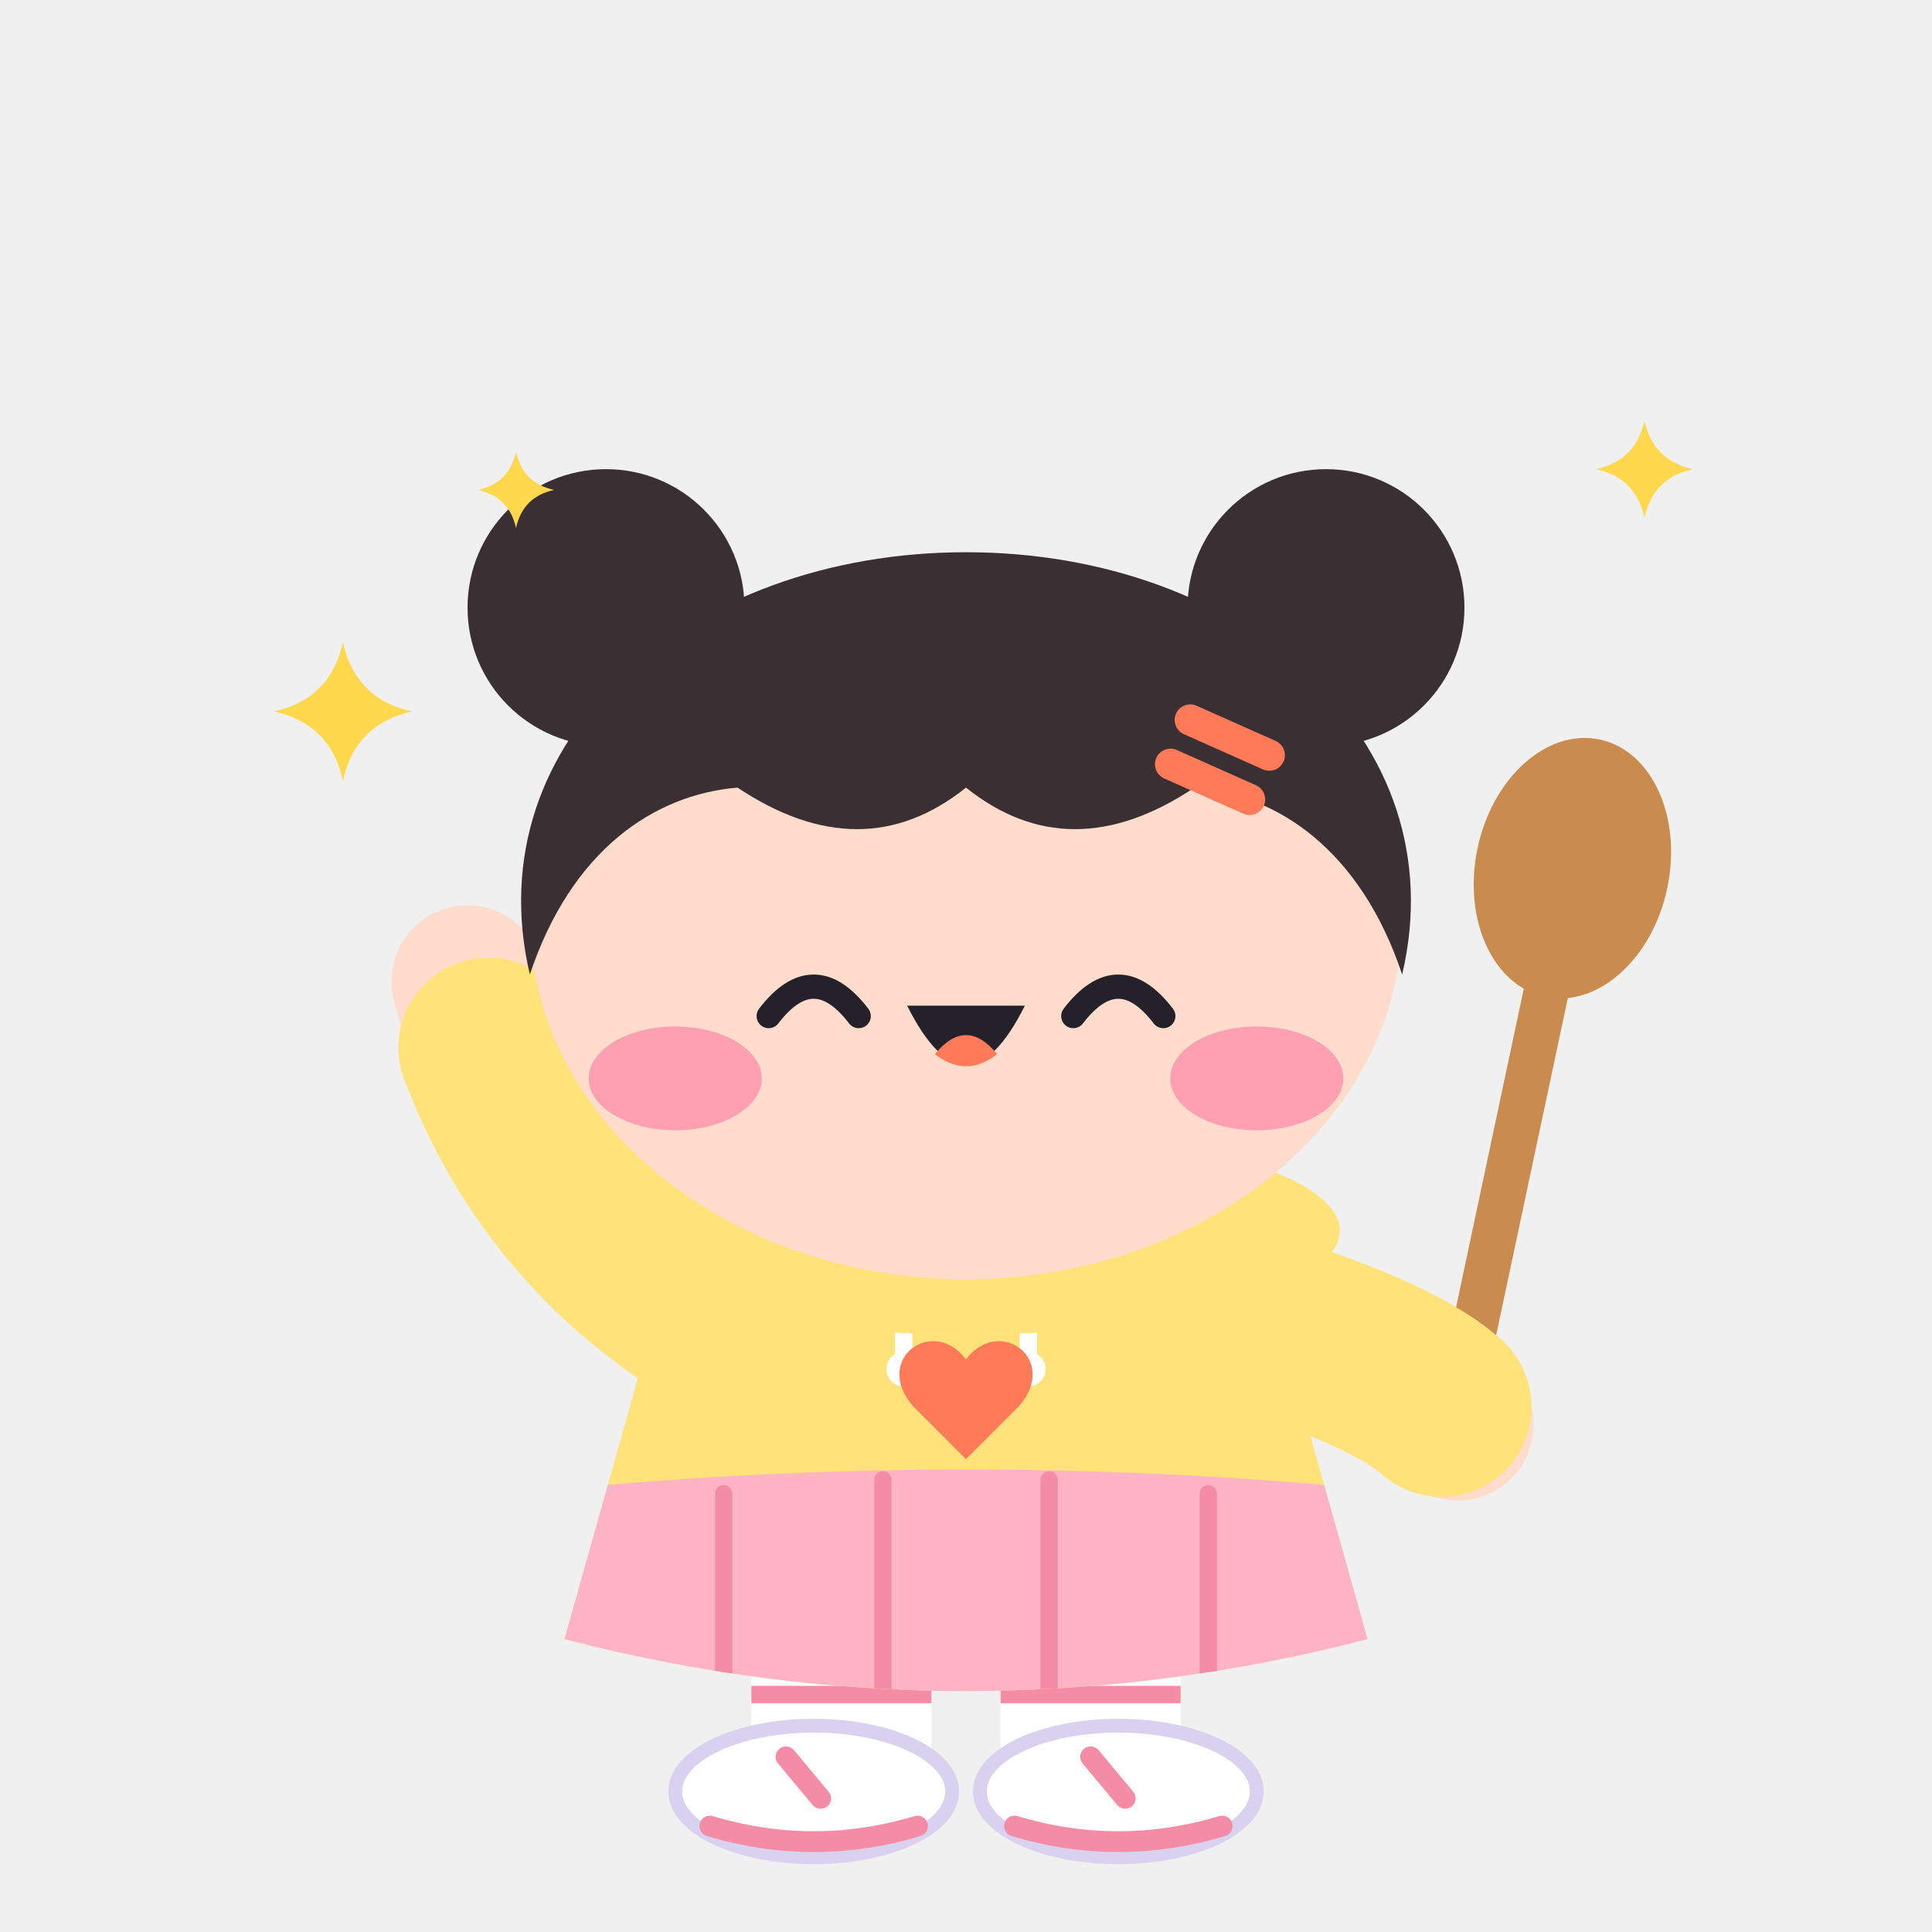
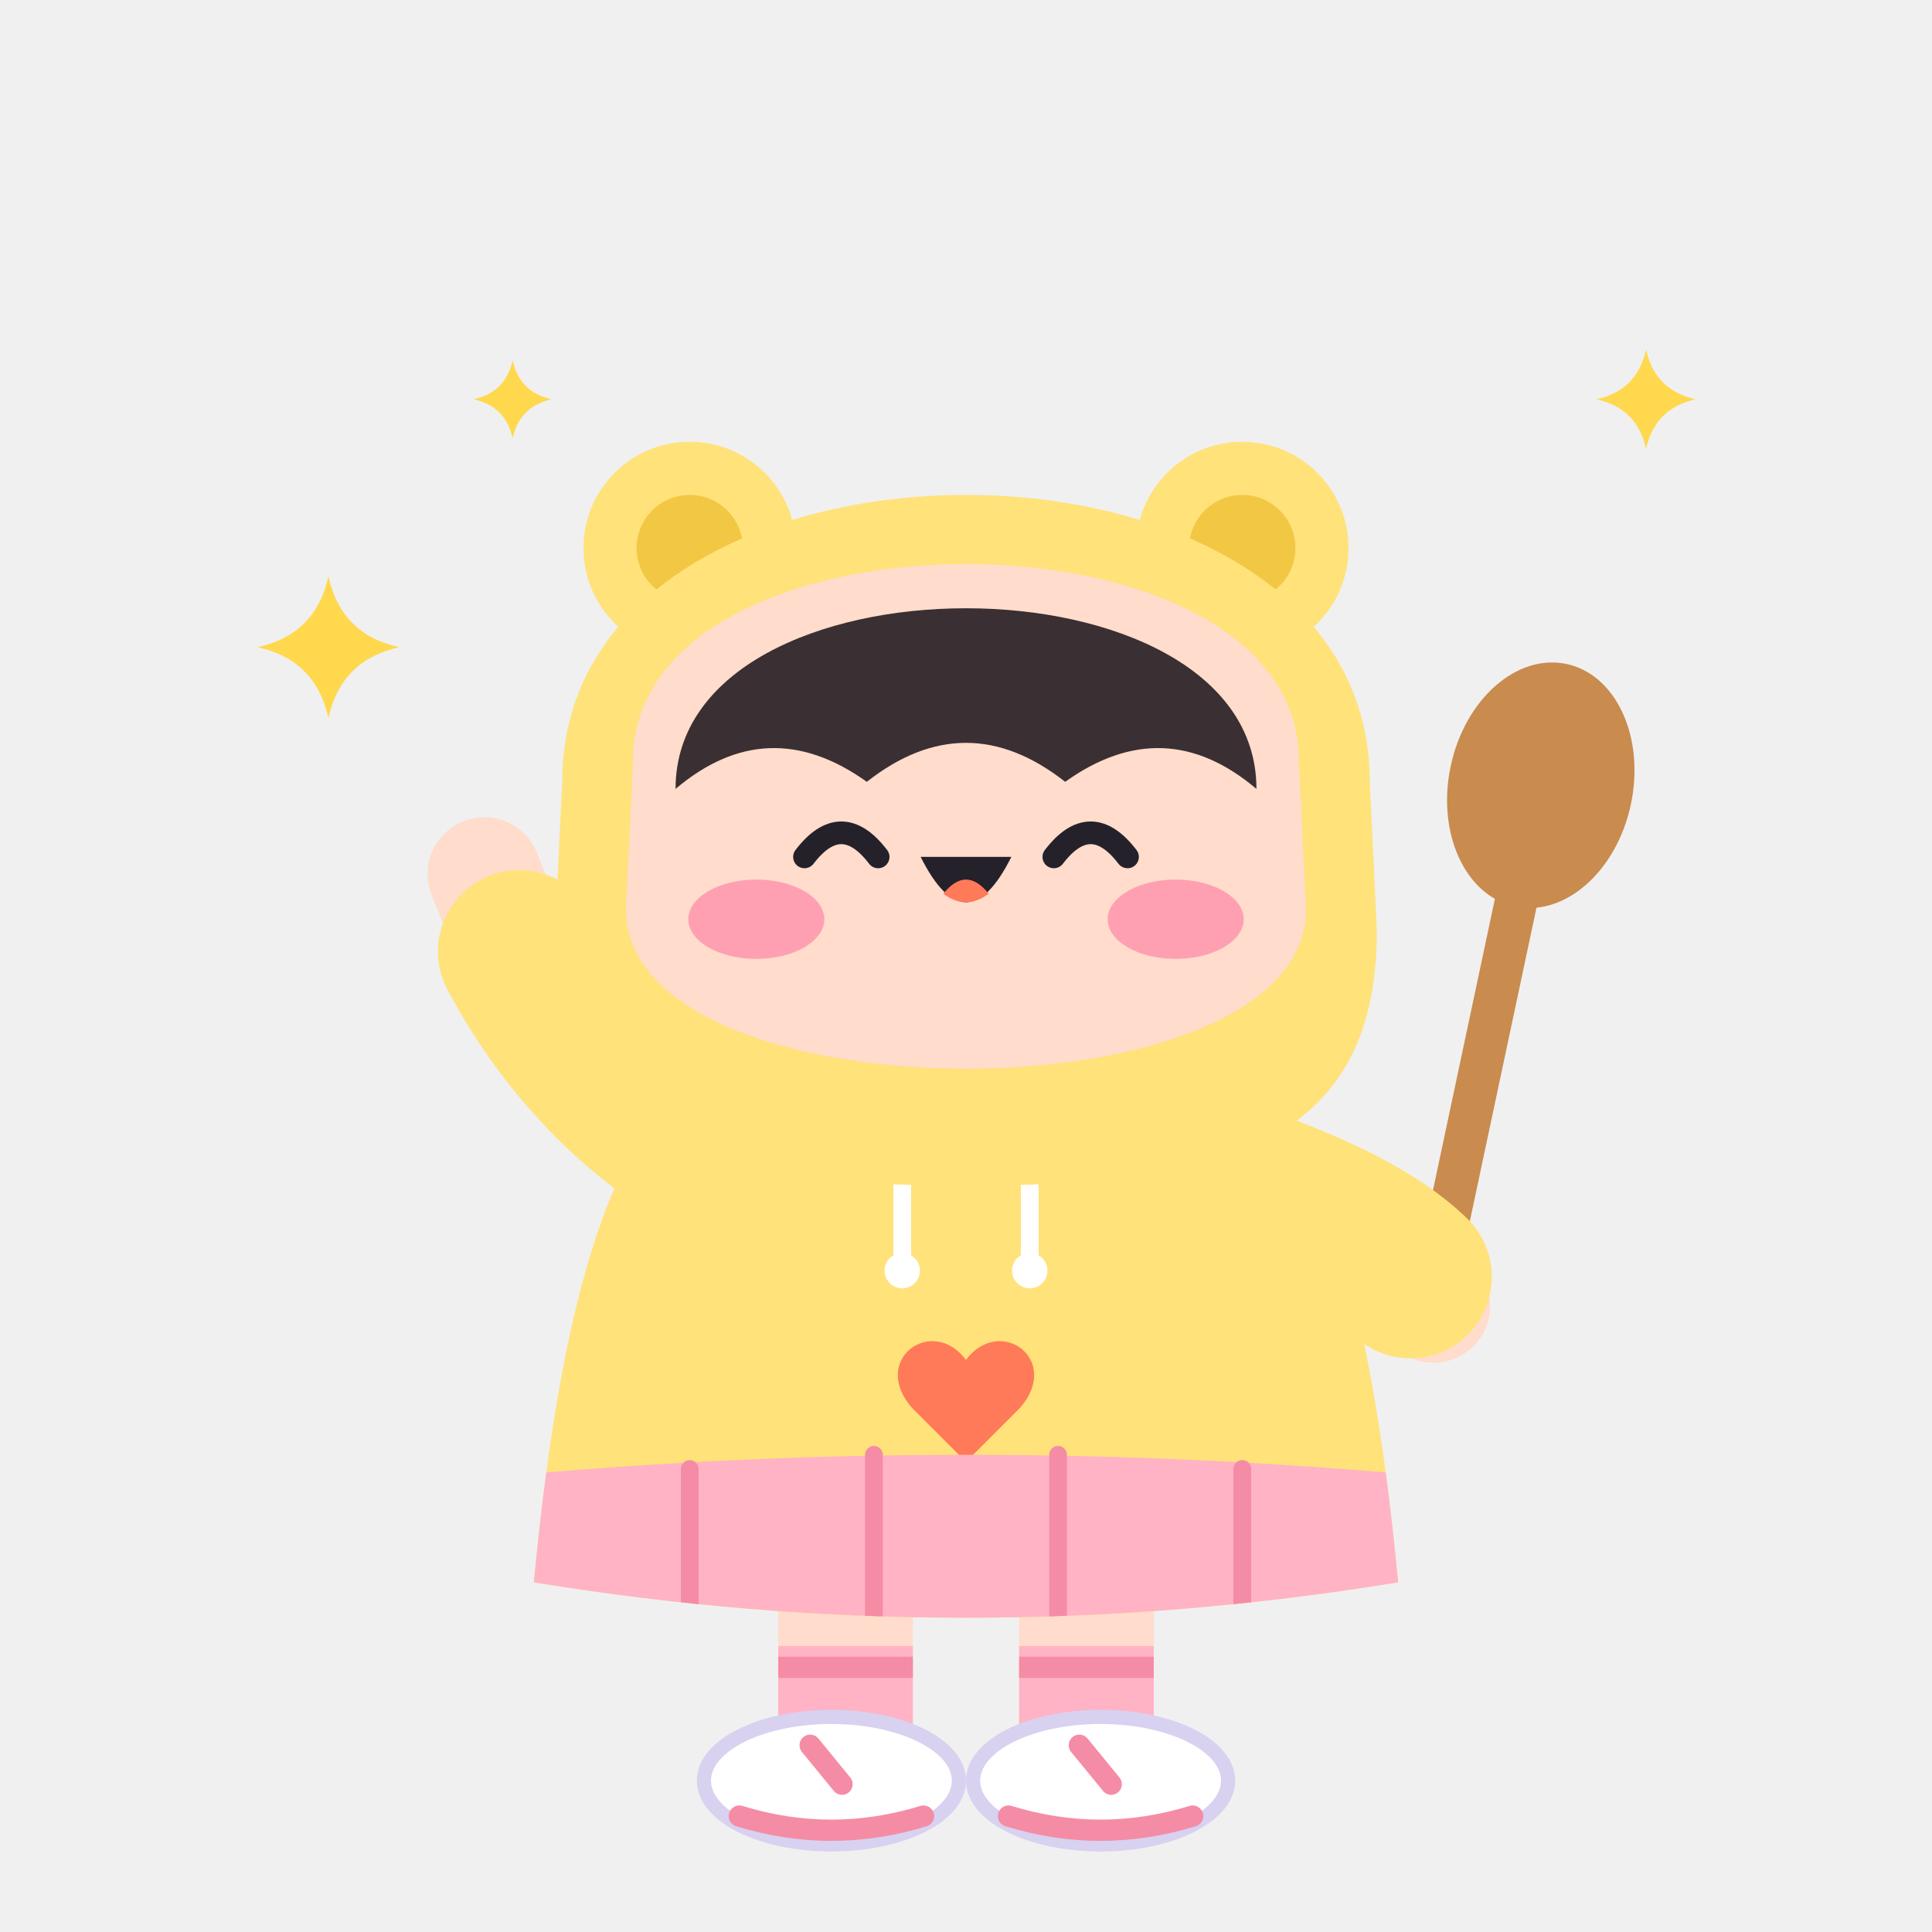
<svg xmlns="http://www.w3.org/2000/svg" viewBox="0 0 480 480" width="480" height="480">
-   <g transform="translate(240 464) scale(0.86) translate(-240 -464)">
-     <path d="M204 392 V430 M276 392 V430" stroke="#FFFFFF" stroke-width="52" stroke-linecap="round" />
-     <path d="M178 402 h52 M250 402 h52 M178 414 h52 M250 414 h52" stroke="#F58CA5" stroke-width="5" />
-     <ellipse cx="196" cy="442" rx="40" ry="19" fill="#FFFFFF" stroke="#D8D1F0" stroke-width="4" />
-     <path d="M166 452 q30 9 60 0" stroke="#F58CA5" stroke-width="6" stroke-linecap="round" fill="none" />
-     <path d="M188 432 l10 12" stroke="#F58CA5" stroke-width="6" stroke-linecap="round" />
-     <ellipse cx="284" cy="442" rx="40" ry="19" fill="#FFFFFF" stroke="#D8D1F0" stroke-width="4" />
-     <path d="M254 452 q30 9 60 0" stroke="#F58CA5" stroke-width="6" stroke-linecap="round" fill="none" />
-     <path d="M276 432 l10 12" stroke="#F58CA5" stroke-width="6" stroke-linecap="round" />
-     <path d="M164 304 Q112.0 270.0 96 208" stroke="#FFDCCB" stroke-width="44" stroke-linecap="round" fill="none" />
-     <path d="M164 304 Q120.32 275.44 102.042 227.123" stroke="#FFE27A" stroke-width="52" stroke-linecap="round" fill="none" />
-     <clipPath id="c31664">
-       <path d="M160 270 Q240 246 320 270 L356 398 Q240 428 124 398 Z" />
+   <g transform="translate(240 460) scale(0.88) translate(-240 -460)">
+     <path d="M206 372 V424 M274 372 V424" stroke="#FFDCCB" stroke-width="38" stroke-linecap="round" />
+     <path d="M206 402 V426 M274 402 V426" stroke="#FFB3C4" stroke-width="38" stroke-linecap="butt" />
+     <path d="M187 408 h38 M255 408 h38" stroke="#F58CA5" stroke-width="6" />
+     <ellipse cx="202" cy="440" rx="36" ry="18" fill="#FFFFFF" stroke="#D8D1F0" stroke-width="4" />
+     <path d="M176 450 q26 8 52 0" stroke="#F58CA5" stroke-width="6" stroke-linecap="round" fill="none" />
+     <path d="M196 430 l9 11" stroke="#F58CA5" stroke-width="6" stroke-linecap="round" />
+     <ellipse cx="278" cy="440" rx="36" ry="18" fill="#FFFFFF" stroke="#D8D1F0" stroke-width="4" />
+     <path d="M252 450 q26 8 52 0" stroke="#F58CA5" stroke-width="6" stroke-linecap="round" fill="none" />
+     <path d="M272 430 l9 11" stroke="#F58CA5" stroke-width="6" stroke-linecap="round" />
+     <path d="M176 268 Q126.0 242.0 104 184" stroke="#FFDCCB" stroke-width="32" stroke-linecap="round" fill="none" />
+     <path d="M176 268 Q136.0 247.2 113.92 205.92" stroke="#FFE27A" stroke-width="46" stroke-linecap="round" fill="none" />
+     <clipPath id="c9">
+       <path d="M180 232 C142 242 126 300 118 384 Q240 404 362 384 C354 300 338 242 300 232 Z" />
    </clipPath>
-     <path d="M160 270 Q240 246 320 270 L356 398 Q240 428 124 398 Z" fill="#FFE27A" />
-     <g clip-path="url(#c31664)">
-       <path d="M222 282 v34 M258 282 v34" stroke="#FFFFFF" stroke-width="5" stroke-linecap="round" />
-       <circle cx="222" cy="320" r="5" fill="#FFFFFF" />
-       <circle cx="258" cy="320" r="5" fill="#FFFFFF" />
-       <path d="M110 356 Q240 342 370 356 V440 H110 Z" fill="#FFB3C4" />
-       <path d="M170 356 V430 M216 352 V430 M264 352 V430 M310 356 V430" stroke="#F58CA5" stroke-width="5" stroke-linecap="round" />
-       <path transform="translate(240 322) scale(0.8)" d="M0 -6 c-12 -16 -34 0 -19 17 l19 19 l19 -19 c15 -17 -7 -33 -19 -17 z" fill="#FF7A59" />
+     <path d="M180 232 C142 242 126 300 118 384 Q240 404 362 384 C354 300 338 242 300 232 Z" fill="#FFE27A" />
+     <g clip-path="url(#c9)">
+       <path d="M222 262 v30 M258 262 v30" stroke="#FFFFFF" stroke-width="5" stroke-linecap="round" />
+       <circle cx="222" cy="296" r="5" fill="#FFFFFF" />
+       <circle cx="258" cy="296" r="5" fill="#FFFFFF" />
+       <path transform="translate(240 326) scale(0.8)" d="M0 -6 c-12 -16 -34 0 -19 17 l19 19 l19 -19 c15 -17 -7 -33 -19 -17 z" fill="#FF7A59" />
+       <path d="M110 354 Q240 342 370 354 V420 H110 Z" fill="#FFB3C4" />
+       <path d="M162 352 V410 M214 348 V410 M266 348 V410 M318 352 V410" stroke="#F58CA5" stroke-width="5" stroke-linecap="round" />
    </g>
-     <ellipse cx="240" cy="280" rx="108" ry="30" fill="#FFE27A" />
-     <ellipse cx="240" cy="190" rx="126" ry="104" fill="#FFDCCB" />
-     <circle cx="136" cy="100" r="40" fill="#3A2F33" />
-     <circle cx="344" cy="100" r="40" fill="#3A2F33" />
-     <path d="M114 206 C98 138 160 84 240 84 C320 84 382 138 366 206 C354 170 330 154 306 152 Q270 176 240 152 Q210 176 174 152 C150 154 126 170 114 206 Z" fill="#3A2F33" />
-     <g transform="rotate(24 316 138)">
-       <rect x="299" y="133" width="34" height="9" rx="4.5" fill="#FF7A59" />
-       <rect x="299" y="147" width="34" height="9" rx="4.5" fill="#FF7A59" />
+     <circle cx="162" cy="92" r="30" fill="#FFE27A" />
+     <circle cx="318" cy="92" r="30" fill="#FFE27A" />
+     <circle cx="162" cy="92" r="15" fill="#F2C744" />
+     <circle cx="318" cy="92" r="15" fill="#F2C744" />
+     <path d="M126 158 C126 50 354 50 354 158 L356 200 C356 262 310 272 240 272 C170 272 124 262 124 200 Z" fill="#FFE27A" />
+     <path d="M146 152 C146 78 334 78 334 152 L336 194 C336 254 144 254 144 194 Z" fill="#FFDCCB" />
+     <path d="M158 160 C158 92 322 92 322 160 Q296 138 268 158 Q240 136 212 158 Q184 138 158 160 Z" fill="#3A2F33" />
+     <g transform="translate(240 176) scale(0.8) translate(-240 -262)">
+       <ellipse cx="166" cy="288" rx="24" ry="14" fill="#FF9DB0" opacity="0.95" />
+       <ellipse cx="314" cy="288" rx="24" ry="14" fill="#FF9DB0" opacity="0.95" />
+       <path d="M183 266 q13 -17 26 0 M271 266 q13 -17 26 0" stroke="#24212B" stroke-width="8" stroke-linecap="round" fill="none" />
+       <path d="M224 266 q16 32 32 0 z" fill="#24212B" />
+       <path d="M232 279 q8 6 16 0 q-8 -10 -16 0 z" fill="#FF7A59" />
    </g>
-     <g transform="translate(0 -48)">
-       <ellipse cx="156" cy="284" rx="25" ry="15" fill="#FF9DB0" opacity="0.95" />
-       <ellipse cx="324" cy="284" rx="25" ry="15" fill="#FF9DB0" opacity="0.95" />
-       <path d="M183 266 q13 -17 26 0 M271 266 q13 -17 26 0" stroke="#24212B" stroke-width="7" stroke-linecap="round" fill="none" />
-       <path d="M223 263 q17 34 34 0 z" fill="#24212B" />
-       <path d="M231 277 q9 7 18 0 q-9 -11 -18 0 z" fill="#FF7A59" />
+     <g transform="rotate(12 374 292)">
+       <path d="M374 314 v-136" stroke="#C98B4E" stroke-width="12" stroke-linecap="round" />
+       <ellipse cx="374" cy="156" rx="26" ry="35" fill="#C98B4E" />
    </g>
-     <g transform="rotate(12 384 322)">
-       <path d="M384 346 v-150" stroke="#C98B4E" stroke-width="13" stroke-linecap="round" />
-       <ellipse cx="384" cy="172" rx="28" ry="38" fill="#C98B4E" />
-     </g>
-     <path d="M316 304 Q371.0 320.0 382 336" stroke="#FFDCCB" stroke-width="44" stroke-linecap="round" fill="none" />
-     <path d="M316 304 Q362.2 317.44 377.354 330.88" stroke="#FFE27A" stroke-width="52" stroke-linecap="round" fill="none" />
-     <path d="M60 110 q3.6 16.4 20 20 q-16.4 3.6 -20 20 q-3.6 -16.4 -20 -20 q16.4 -3.6 20 -20 z" fill="#FFD84D" />
-     <path d="M436 46 q2.52 11.48 14 14 q-11.48 2.52 -14 14 q-2.52 -11.48 -14 -14 q11.48 -2.52 14 -14 z" fill="#FFD84D" />
-     <path d="M110 55 q1.98 9.02 11 11 q-9.02 1.98 -11 11 q-1.98 -9.02 -11 -11 q9.02 -1.98 11 -11 z" fill="#FFD84D" />
+     <path d="M304 268 Q360.0 285.0 372 306" stroke="#FFDCCB" stroke-width="32" stroke-linecap="round" fill="none" />
+     <path d="M304 268 Q348.8 281.6 365.44 297.76" stroke="#FFE27A" stroke-width="46" stroke-linecap="round" fill="none" />
+     <path d="M60 100 q3.6 16.4 20 20 q-16.4 3.6 -20 20 q-3.6 -16.4 -20 -20 q16.4 -3.6 20 -20 z" fill="#FFD84D" />
+     <path d="M432 36 q2.52 11.48 14 14 q-11.48 2.52 -14 14 q-2.52 -11.48 -14 -14 q11.48 -2.52 14 -14 z" fill="#FFD84D" />
+     <path d="M112 39 q1.98 9.02 11 11 q-9.02 1.98 -11 11 q-1.98 -9.02 -11 -11 q9.02 -1.98 11 -11 z" fill="#FFD84D" />
  </g>
</svg>
